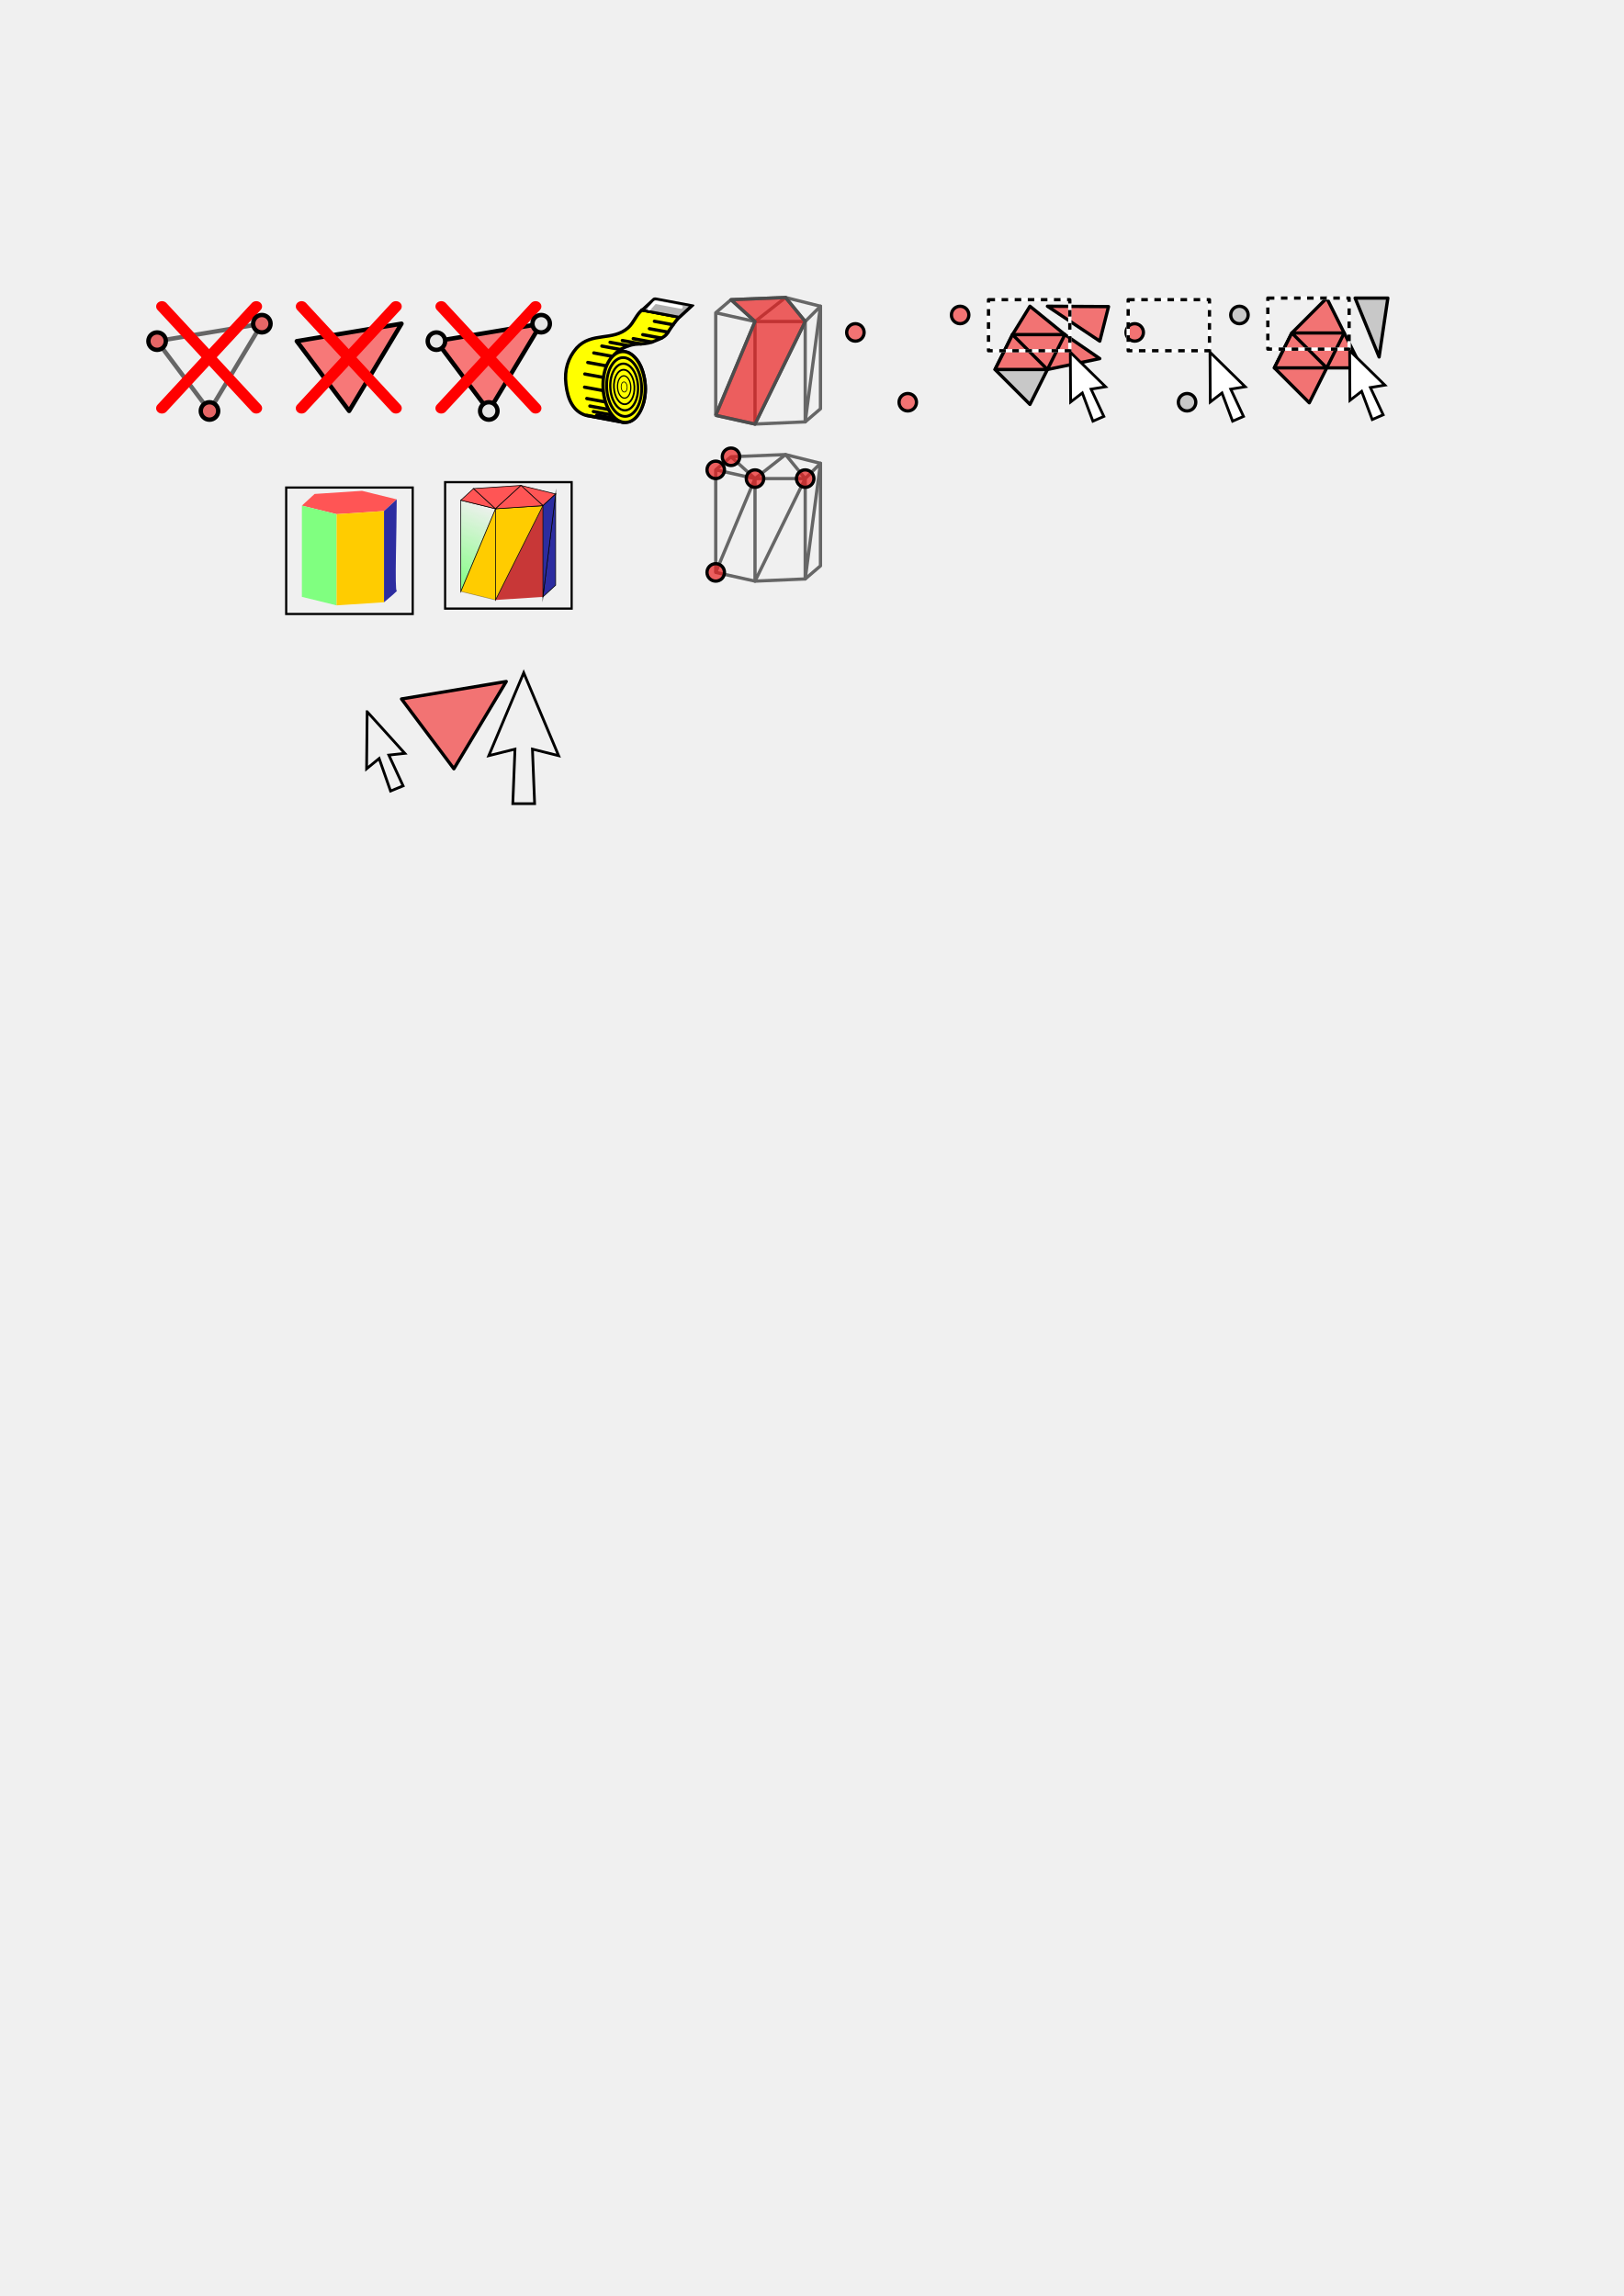
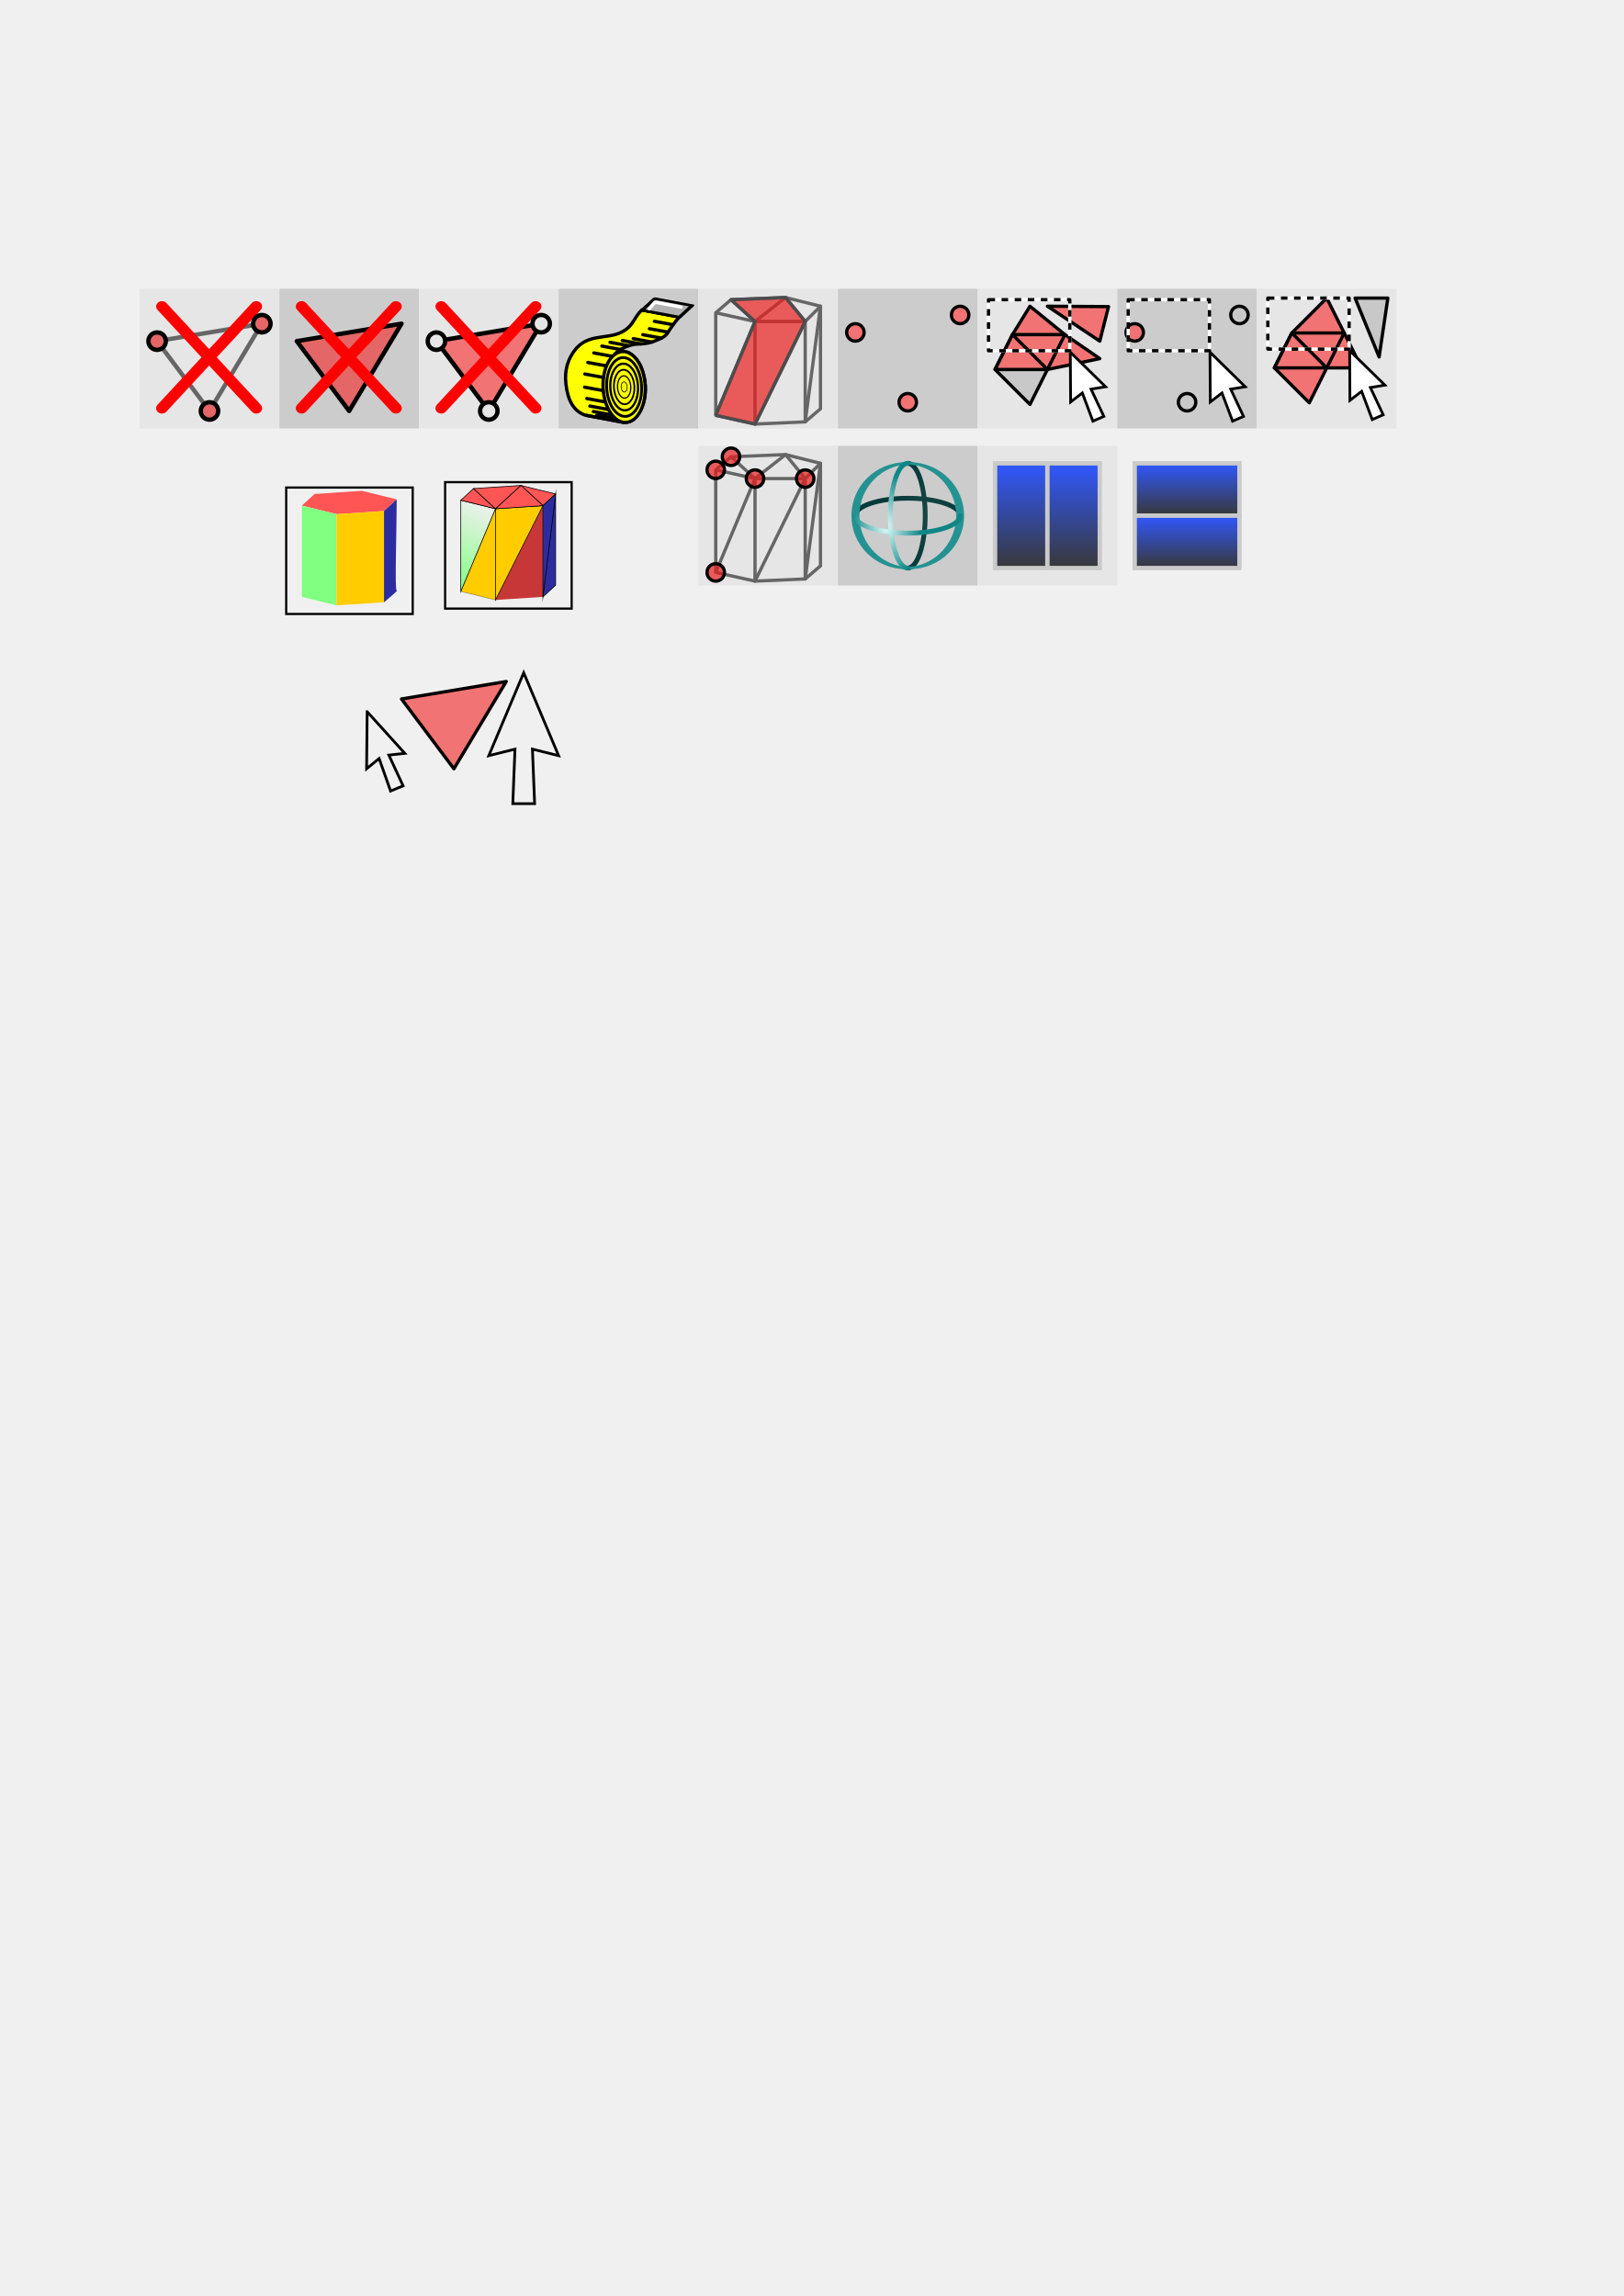
<svg xmlns="http://www.w3.org/2000/svg" xmlns:xlink="http://www.w3.org/1999/xlink" width="744.094" height="1052.362" id="svg3734" version="1.1">
  <defs id="defs3736">
+     <linearGradient id="linearGradient4154">
+       <stop id="stop4156" offset="0" style="stop-color:#383838;stop-opacity:1;" />
+       <stop id="stop4158" offset="1" style="stop-color:#3058ff;stop-opacity:1;" />
+     </linearGradient>
+     <linearGradient id="linearGradient4392">
+       <stop id="stop4394" offset="0" style="stop-color:#194545;stop-opacity:1;" />
+       <stop id="stop4396" offset="1" style="stop-color:#073a3a;stop-opacity:1;" />
+     </linearGradient>
+     <linearGradient id="linearGradient4372">
+       <stop id="stop4374" offset="0" style="stop-color:#d7fafa;stop-opacity:1;" />
+       <stop id="stop4376" offset="1" style="stop-color:#118686;stop-opacity:1;" />
+     </linearGradient>
+     <linearGradient id="linearGradient4340">
+       <stop style="stop-color:#defbfb;stop-opacity:1;" offset="0" id="stop4342" />
+       <stop style="stop-color:#118686;stop-opacity:1;" offset="1" id="stop4344" />
+     </linearGradient>
    <linearGradient id="linearGradient4282">
      <stop style="stop-color:#ff7f2a;stop-opacity:1" offset="0" id="stop4284" />
      <stop style="stop-color:#241c1c;stop-opacity:1" offset="1" id="stop4286" />
    </linearGradient>
    <radialGradient xlink:href="#linearGradient4282" id="radialGradient4288" cx="544.254" cy="482.473" fx="544.254" fy="482.473" r="6.489" gradientTransform="matrix(-8.1462049e-5,6.491708,-3.224299,-4.0460531e-5,1782.918,-3300.084)" gradientUnits="userSpaceOnUse" />
    <linearGradient id="linearGradient4248">
      <stop style="stop-color:#80ff80;stop-opacity:1;" offset="0" id="stop4250" />
      <stop style="stop-color:#80ff80;stop-opacity:0;" offset="1" id="stop4252" />
    </linearGradient>
    <linearGradient xlink:href="#linearGradient4248" id="linearGradient4254" x1="531.277" y1="502.681" x2="544.254" y2="471.86" gradientUnits="userSpaceOnUse" gradientTransform="matrix(1.25,0,0,1.25,-453.0792,-357.1071)" />
+     <radialGradient xlink:href="#linearGradient4340" id="radialGradient4358" cx="408" cy="262.544" fx="408" fy="262.544" r="24.4" gradientTransform="matrix(1,0,0,0.1803279,0,197.0182)" gradientUnits="userSpaceOnUse" />
+     <radialGradient xlink:href="#linearGradient4372" id="radialGradient4362" gradientUnits="userSpaceOnUse" gradientTransform="matrix(-1,0,0,-0.1803279,832,275.7062)" cx="408" cy="262.544" fx="408" fy="262.544" r="24.4" />
+     <radialGradient xlink:href="#linearGradient4340" id="radialGradient4366" gradientUnits="userSpaceOnUse" gradientTransform="matrix(0,1,-0.1803279,0,455.344,-179.6378)" cx="408" cy="262.544" fx="408" fy="262.544" r="24.4" />
+     <radialGradient xlink:href="#linearGradient4340" id="radialGradient4370" gradientUnits="userSpaceOnUse" gradientTransform="matrix(0,1,0.1803279,0,376.656,-179.6378)" cx="408" cy="262.544" fx="408" fy="262.544" r="24.4" />
+     <radialGradient xlink:href="#linearGradient4340" id="radialGradient4381" gradientUnits="userSpaceOnUse" gradientTransform="matrix(0,1,-0.1803279,0,415.344,-115.6378)" cx="408" cy="262.544" fx="408" fy="262.544" r="24.4" />
+     <radialGradient xlink:href="#linearGradient4340" id="radialGradient4383" gradientUnits="userSpaceOnUse" gradientTransform="matrix(1,0,0,0.1803279,-40,261.0182)" cx="408" cy="262.544" fx="408" fy="262.544" r="24.4" />
+     <radialGradient xlink:href="#linearGradient4392" id="radialGradient4386" gradientUnits="userSpaceOnUse" gradientTransform="matrix(1.6357426e-7,-1,0.6557375,1.0726175e-7,230.7491,652.3622)" cx="416" cy="294.708" fx="416" fy="294.708" r="24.4" />
+     <radialGradient xlink:href="#linearGradient4340" id="radialGradient4390" gradientUnits="userSpaceOnUse" gradientTransform="matrix(-1.6357426e-7,1,-0.6557375,-1.0726175e-7,601.2509,-179.6378)" cx="421" cy="297.758" fx="421" fy="297.758" r="24.4" />
+     <linearGradient xlink:href="#linearGradient4154" id="linearGradient4152" x1="464" y1="260.362" x2="464" y2="212.362" gradientUnits="userSpaceOnUse" />
+     <linearGradient xlink:href="#linearGradient4154" id="linearGradient4162" gradientUnits="userSpaceOnUse" x1="472" y1="260.362" x2="472" y2="212.362" gradientTransform="translate(24,0)" />
+     <linearGradient xlink:href="#linearGradient4154" id="linearGradient4168" gradientUnits="userSpaceOnUse" x1="456" y1="236.362" x2="480" y2="236.362" gradientTransform="translate(-692.3622,307.6378)" />
+     <linearGradient xlink:href="#linearGradient4154" id="linearGradient4170" gradientUnits="userSpaceOnUse" gradientTransform="translate(-716.3622,307.6378)" x1="456" y1="236.362" x2="480" y2="236.362" />
  </defs>
-   <g id="layer3" style="display:none">
+   <g id="layer3" style="display:inline">
    <rect style="fill:#cccccc;fill-opacity:1;stroke:none" id="rect3743" width="64" height="64" x="128" y="132.362" />
    <rect style="fill:#e6e6e6;fill-opacity:1;stroke:none" id="rect4630" width="64" height="64" x="192" y="132.362" />
    <rect style="fill:#cccccc;fill-opacity:1;stroke:none" id="rect4632" width="64" height="64" x="256" y="132.362" />
    <rect style="fill:#e6e6e6;fill-opacity:1;stroke:none" id="rect4634" width="64" height="64" x="320" y="132.362" />
    <rect style="fill:#cccccc;fill-opacity:1;stroke:none;display:inline" id="rect4636" width="64" height="64" x="384" y="132.362" />
    <rect style="fill:#e6e6e6;fill-opacity:1;stroke:none;display:inline" id="rect4638" width="64" height="64" x="448" y="132.362" />
    <rect style="fill:#cccccc;fill-opacity:1;stroke:none;display:inline" id="rect4640" width="64" height="64" x="512" y="132.362" />
    <rect style="fill:#e6e6e6;fill-opacity:1;stroke:none;display:inline" id="rect4642" width="64" height="64" x="576" y="132.362" />
    <rect y="204.362" x="320" height="64" width="64" id="rect3355" style="fill:#e6e6e6;fill-opacity:1;stroke:none" />
    <rect y="204.362" x="384" height="64" width="64" id="rect3357" style="fill:#cccccc;fill-opacity:1;stroke:none;display:inline" />
    <rect y="204.362" x="448" height="64" width="64" id="rect3359" style="fill:#e6e6e6;fill-opacity:1;stroke:none;display:inline" />
    <rect y="132.362" x="64" height="64" width="64" id="rect3723" style="fill:#e6e6e6;fill-opacity:1;stroke:none" />
  </g>
  <g id="layer1" style="display:inline">
    <path d="m 72,156.362 24,32 24,-40 -48,8 z" stroke-miterlimit="79.84" id="path3739" style="font-size:16px;fill:none;stroke:#666666;stroke-width:2;stroke-linejoin:round;stroke-miterlimit:79.84;stroke-opacity:1;stroke-dasharray:none;marker-start:none;marker-end:none;display:inline;font-family:Times New Roman" />
    <path d="m 464,153.362 16,16 -8,16 -16,-16 8,-16 24,0 -8,16" stroke-miterlimit="79.84" id="path5336" style="font-size:16px;fill:#c8c8c8;fill-opacity:1;stroke:#000000;stroke-width:1.5;stroke-linejoin:round;stroke-miterlimit:79.84;stroke-opacity:1;stroke-dasharray:none;marker-start:none;marker-end:none;display:inline;font-family:Times New Roman" />
    <path style="font-size:16px;fill:#f27373;fill-opacity:1;stroke:#000000;stroke-width:1.5;stroke-linejoin:round;stroke-miterlimit:79.84;stroke-opacity:1;stroke-dasharray:none;marker-start:none;marker-end:none;display:inline;font-family:Times New Roman" id="path5332" stroke-miterlimit="79.84" d="m 456,169.362 8,-16 8,-13 16,13 16,11 -24,5 -8,0 -16,0 z" />
    <path style="font-size:16px;fill:#ff0000;fill-opacity:0.498;stroke:#000000;stroke-width:2;stroke-linejoin:round;stroke-miterlimit:79.84;stroke-opacity:1;stroke-dasharray:none;marker-start:none;marker-end:none;display:inline;font-family:Times New Roman" id="path4764" stroke-miterlimit="79.84" d="m 136,156.362 24,32 24,-40 -48,8 z" />
    <g style="font-size:16px;fill:#ff0000;stroke:#ff0000;stroke-width:3.278;stroke-linecap:round;stroke-miterlimit:79.84;display:inline;font-family:Times New Roman" stroke-miterlimit="79.84" id="Group_58" transform="matrix(1.627429,0,0,-1.485469,-674.8153,417.8929)">
      <path style="fill:none" id="path1491" d="m 499.587,186.76 26.56,-31.402" />
      <path style="fill:none" id="path1493" d="m 526.138,186.76 -26.56,-31.402" />
    </g>
    <path style="font-size:16px;fill:#ff0000;fill-opacity:0.498;stroke:#000000;stroke-width:2;stroke-linejoin:round;stroke-miterlimit:79.84;stroke-opacity:1;stroke-dasharray:none;marker-start:none;marker-end:none;display:inline;font-family:Times New Roman" id="path4750" stroke-miterlimit="79.84" d="m 200,156.362 24,32 24,-40 -48,8 z" />
    <g style="font-size:16px;fill:#ff0000;stroke:#ff0000;stroke-width:3.278;stroke-linecap:round;stroke-miterlimit:79.84;display:inline;font-family:Times New Roman" stroke-miterlimit="79.84" id="g4752" transform="matrix(1.627429,0,0,-1.485469,-610.8153,417.8929)">
      <path style="fill:none" id="path4754" d="m 499.587,186.76 26.56,-31.402" />
      <path style="fill:none" id="path4756" d="m 526.138,186.76 -26.56,-31.402" />
    </g>
    <path style="fill:#e6e6e6;fill-opacity:1;stroke:#000000;stroke-width:2;stroke-linejoin:round;stroke-miterlimit:79.84;stroke-opacity:1;stroke-dasharray:none" id="path4758" d="m 184,112.362 a 4,4 0 1 1 -8,0 4,4 0 1 1 8,0 z" transform="translate(20,44)" />
    <path style="fill:#e6e6e6;fill-opacity:1;stroke:#000000;stroke-width:2;stroke-linejoin:round;stroke-miterlimit:79.84;stroke-opacity:1;stroke-dasharray:none;display:inline" id="path4760" d="m 184,112.362 a 4,4 0 1 1 -8,0 4,4 0 1 1 8,0 z" transform="translate(68,36)" />
    <path style="fill:#e6e6e6;fill-opacity:1;stroke:#000000;stroke-width:2;stroke-linejoin:round;stroke-miterlimit:79.84;stroke-opacity:1;stroke-dasharray:none;display:inline" id="path4762" d="m 184,112.362 a 4,4 0 1 1 -8,0 4,4 0 1 1 8,0 z" transform="translate(44,76)" />
    <g style="font-size:16px;fill:none;stroke:#000000;stroke-linecap:round;stroke-linejoin:round;font-family:Times New Roman" id="Group_24" transform="matrix(1.480692,0.277825,0.277825,-1.480692,-129.2138,477.1482)">
      <path style="fill:#ffff00;stroke:#000000;stroke-width:0.999;stroke-linecap:round;stroke-linejoin:round;stroke-miterlimit:79.84;marker-start:none;marker-end:none" id="path1038" stroke-miterlimit="79.84" d="m 235.235,270.421 11.57,0 c -1.07,-1.647 -1.878,-3.527 -2.653,-5.443 -0.516,-1.276 -1.77,-2.1 -2.988,-2.856 -1.196,-0.849 -2.629,-1.573 -5.002,-2.051 -2.83,-0.57 -5.602,-2.608 -6.744,-4.624 1.671,1.31 3.104,1.761 4.315,1.408 2.156,-0.793 4.072,-2.357 5.497,-5.5 1.438,-2.974 1.856,-5.767 1.679,-8.453 -0.692,-4.374 -2.302,-7.216 -5.685,-7.104 l -11.006,-0.014 c -3.681,0.483 -6.12,3.399 -7.581,8.228 -1.301,4.158 -0.838,7.938 1.17,11.388 3.616,5.787 10.454,3.931 14.293,8.969 1.443,1.894 1.654,4.361 3.135,6.052 z" />
      <path style="fill:none;stroke:#000000;stroke-width:0.999;stroke-linecap:round;stroke-linejoin:round;stroke-miterlimit:79.84" id="path1040" stroke-miterlimit="79.84" d="m 235.235,270.421 11.57,0" />
      <path style="fill:none;stroke:#000000;stroke-width:0.999;stroke-linecap:round;stroke-linejoin:round;stroke-miterlimit:79.84" id="path1042" stroke-miterlimit="79.84" d="m 224.639,235.802 11.498,-0.005" />
      <rect style="fill:#b2b2b2;stroke:#000000;stroke-width:0.999;stroke-linecap:round;stroke-linejoin:round;stroke-miterlimit:79.84" id="rect1044" stroke-miterlimit="79.84" transform="matrix(0.597256,0.802051,-1.246804,0,242.618,272.464)" height="9.264" width="5.199" y="-4.632" x="-2.599" />
      <path style="fill:none;stroke:#000000;stroke-width:0.999;stroke-linecap:round;stroke-linejoin:round;stroke-miterlimit:79.84" id="path1046" stroke-miterlimit="79.84" d="m 239.566,267.741 5.783,0.018" />
      <path style="fill:none;stroke:#000000;stroke-width:0.999;stroke-linecap:round;stroke-linejoin:round;stroke-miterlimit:79.84" id="path1048" stroke-miterlimit="79.84" d="m 238.485,265.246 5.784,0.019" />
      <path style="fill:none;stroke:#000000;stroke-width:0.999;stroke-linecap:round;stroke-linejoin:round;stroke-miterlimit:79.84" id="path1050" stroke-miterlimit="79.84" d="m 236.845,263.091 5.782,0.017" />
      <path style="fill:none;stroke:#000000;stroke-width:0.999;stroke-linecap:round;stroke-linejoin:round;stroke-miterlimit:79.84" id="path1052" stroke-miterlimit="79.84" d="m 234.211,261.372 5.783,0.018" />
      <path style="fill:none;stroke:#000000;stroke-width:0.999;stroke-linecap:round;stroke-linejoin:round;stroke-miterlimit:79.84" id="path1054" stroke-miterlimit="79.84" d="m 231.051,260.201 5.783,0.018" />
      <path style="fill:none;stroke:#000000;stroke-width:0.999;stroke-linecap:round;stroke-linejoin:round;stroke-miterlimit:79.84" id="path1056" stroke-miterlimit="79.84" d="m 227.484,258.972 5.784,0.019" />
      <path style="fill:none;stroke:#000000;stroke-width:0.999;stroke-linecap:round;stroke-linejoin:round;stroke-miterlimit:79.84" id="path1058" stroke-miterlimit="79.84" d="m 225.249,257.386 5.784,0.017" />
      <path style="fill:none;stroke:#000000;stroke-width:0.999;stroke-linecap:round;stroke-linejoin:round;stroke-miterlimit:79.84" id="path1060" stroke-miterlimit="79.84" d="m 223.221,254.882 5.784,0.018" />
      <path style="fill:none;stroke:#000000;stroke-width:0.999;stroke-linecap:round;stroke-linejoin:round;stroke-miterlimit:79.84" id="path1062" stroke-miterlimit="79.84" d="m 221.963,251.696 5.784,0.017" />
      <path style="fill:none;stroke:#000000;stroke-width:0.999;stroke-linecap:round;stroke-linejoin:round;stroke-miterlimit:79.84" id="path1064" stroke-miterlimit="79.84" d="m 221.718,248.075 5.784,0.018" />
      <path style="fill:none;stroke:#000000;stroke-width:0.999;stroke-linecap:round;stroke-linejoin:round;stroke-miterlimit:79.84" id="path1066" stroke-miterlimit="79.84" d="m 222.384,244.125 5.785,0.018" />
      <path style="fill:none;stroke:#000000;stroke-width:0.999;stroke-linecap:round;stroke-linejoin:round;stroke-miterlimit:79.84" id="path1068" stroke-miterlimit="79.84" d="m 223.689,240.856 5.783,0.017" />
      <path style="fill:none;stroke:#000000;stroke-width:0.999;stroke-linecap:round;stroke-linejoin:round;stroke-miterlimit:79.84" id="path1070" stroke-miterlimit="79.84" d="m 225.026,238.779 5.783,0.017" />
      <path style="fill:none;stroke:#000000;stroke-width:0.999;stroke-linecap:round;stroke-linejoin:round;stroke-miterlimit:79.84" id="path1072" stroke-miterlimit="79.84" d="m 226.382,237.34 5.783,0.018" />
      <path style="fill:none;stroke:#000000;stroke-width:0.999;stroke-linecap:round;stroke-linejoin:round;stroke-miterlimit:79.84" id="path1074" stroke-miterlimit="79.84" d="m 227.602,236.468 5.784,0.017" />
      <path style="fill:none;stroke:#ffffff;stroke-width:1;stroke-linecap:round;stroke-linejoin:round;stroke-miterlimit:79.84" id="path1076" stroke-miterlimit="79.84" d="m 237.303,271.192 1.37,2.283 8.067,0" />
      <g style="fill:#ffff00;stroke:#000000;stroke-linecap:round;stroke-linejoin:round" id="Group_25">
        <path style="stroke-width:0.999;stroke-linecap:round;stroke-linejoin:round;stroke-miterlimit:79.84;marker-start:none;marker-end:none" id="path1079" stroke-miterlimit="79.84" d="m 231.687,256.903 c 3.443,0.827 7.368,-3.209 8.761,-9.008 1.392,-5.799 -0.273,-11.176 -3.716,-12.003 -3.443,-0.827 -7.368,3.209 -8.761,9.008 -1.392,5.799 0.273,11.176 3.716,12.003 z" />
        <path style="stroke-width:0.843;stroke-linecap:round;stroke-linejoin:round;stroke-miterlimit:79.84;marker-start:none;marker-end:none" id="path1081" stroke-miterlimit="79.84" d="m 236.299,237.691 c 2.854,0.685 4.234,5.141 3.08,9.947 -1.154,4.806 -4.407,8.15 -7.26,7.465 -2.854,-0.685 -4.234,-5.141 -3.08,-9.947 1.154,-4.806 4.407,-8.15 7.26,-7.465 z" />
        <path style="stroke-width:0.687;stroke-linecap:round;stroke-linejoin:round;stroke-miterlimit:79.84;marker-start:none;marker-end:none" id="path1083" stroke-miterlimit="79.84" d="m 235.867,239.491 c 2.264,0.543 3.359,4.078 2.443,7.89 -0.915,3.813 -3.496,6.466 -5.759,5.922 -2.264,-0.543 -3.359,-4.078 -2.443,-7.89 0.915,-3.813 3.496,-6.466 5.759,-5.922 z" />
        <path style="stroke-width:0.53;stroke-linecap:round;stroke-linejoin:round;stroke-miterlimit:79.84;marker-start:none;marker-end:none" id="path1085" stroke-miterlimit="79.84" d="m 235.435,241.29 c 1.674,0.402 2.484,3.016 1.807,5.835 -0.677,2.819 -2.585,4.781 -4.259,4.379 -1.674,-0.402 -2.484,-3.016 -1.807,-5.835 0.677,-2.819 2.585,-4.781 4.259,-4.379 z" />
        <path style="stroke-width:0.374;stroke-linecap:round;stroke-linejoin:round;stroke-miterlimit:79.84;marker-start:none;marker-end:none" id="path1087" stroke-miterlimit="79.84" d="m 235.003,243.09 c 1.084,0.26 1.609,1.953 1.17,3.778 -0.438,1.826 -1.674,3.097 -2.758,2.836 -1.084,-0.26 -1.609,-1.953 -1.17,-3.778 0.438,-1.826 1.674,-3.097 2.758,-2.836 z" />
        <path style="stroke-width:0.217;stroke-linecap:round;stroke-linejoin:round;stroke-miterlimit:79.84;marker-start:none;marker-end:none" id="path1089" stroke-miterlimit="79.84" d="m 233.848,247.905 c 0.494,0.119 1.057,-0.46 1.257,-1.293 0.2,-0.832 -0.039,-1.604 -0.534,-1.722 -0.494,-0.119 -1.057,0.46 -1.257,1.293 -0.2,0.832 0.039,1.604 0.534,1.722 z" />
      </g>
    </g>
    <path style="font-size:16px;fill:#ff5555;stroke:none;stroke-width:0.25;marker-start:none;marker-end:none;font-family:Times New Roman" id="path3298" stroke-miterlimit="79.84" d="m 144.166,226.404 -5.824,5.344 15.909,3.911 21.734,-1.431 5.824,-5.344 -15.909,-3.911 -21.734,1.431 z" />
    <path style="font-size:16px;fill:none;stroke:none;font-family:Times New Roman" id="path3300" stroke-miterlimit="79.84" d="m 181.807,270.694 -5.824,5.344 -21.734,1.431 -15.909,-3.911" />
    <path style="font-size:16px;fill:none;stroke:none;font-family:Times New Roman" id="path3302" stroke-miterlimit="79.84" d="m 138.341,231.748 0,41.81 15.909,-37.898 0,41.809 21.734,-43.241 0,41.81 5.824,-47.153 0,41.809" />
    <path style="font-size:16px;fill:#80ff80;stroke:none;stroke-width:0.25;marker-start:none;marker-end:none;font-family:Times New Roman" id="path3304" stroke-miterlimit="79.84" d="m 138.341,231.748 15.909,3.913 0,41.809 -15.909,-3.911 0,-41.81 z" />
    <path style="font-size:16px;fill:#ffcc00;stroke:none;stroke-width:0.25;marker-start:none;marker-end:none;font-family:Times New Roman" id="path3306" stroke-miterlimit="79.84" d="m 175.983,234.228 0,41.81 -21.734,1.431 0,-41.809 21.734,-1.433 z" />
    <path style="font-size:16px;fill:#2c2ca0;stroke:none;stroke-width:0.25;marker-start:none;marker-end:none;font-family:Times New Roman" id="path3308" stroke-miterlimit="79.84" d="m 181.807,228.885 c 0,13.936 -1,42.146 0,41.809 1.001,-0.338 -3.549,3.45 -5.824,5.344 l 0,-41.81 5.824,-5.343 z" />
    <rect y="223.473" x="131.152" height="57.945" width="57.985" id="rect3310" style="fill:none;stroke:#000000;stroke-width:1;stroke-linecap:round;stroke-miterlimit:4;stroke-opacity:1;stroke-dasharray:none" />
    <path style="font-size:16px;fill:#ff5555;stroke:#000000;stroke-width:0.312;stroke-linejoin:miter;stroke-miterlimit:79.84;stroke-opacity:1;marker-start:none;marker-end:none;font-family:Times New Roman" id="path3362" stroke-miterlimit="79.84" d="m 248.817,231.757 5.824,-5.344 -15.909,-3.911 10.085,9.255 z" />
    <path style="font-size:16px;fill:none;stroke:none;font-family:Times New Roman" id="path3364" stroke-miterlimit="79.84" d="m 254.639,268.224 -5.824,5.344 -21.734,1.431 -15.909,-3.911" />
    <path style="font-size:16px;fill:none;stroke:none;font-family:Times New Roman" id="path3366" stroke-miterlimit="79.84" d="m 211.173,229.277 0,41.81 15.909,-37.898 0,41.809 21.734,-43.241 0,41.81 5.824,-47.153 0,41.809" />
    <path style="font-size:16px;fill:#ffcc00;fill-opacity:1;stroke:url(#radialGradient4288);stroke-width:0.312;stroke-miterlimit:79.84;stroke-opacity:0.408;marker-start:none;marker-end:none;font-family:Times New Roman" id="path3368" stroke-miterlimit="79.84" d="m 227.082,233.19 0,41.809 -15.909,-3.911 15.909,-37.898 z" />
    <path style="font-size:16px;fill:#c83737;stroke:none;stroke-width:0.25;marker-start:none;marker-end:none;font-family:Times New Roman" id="path3370" stroke-miterlimit="79.84" d="m 248.816,231.757 0,41.81 -21.734,1.431 21.734,-43.241 z" />
    <path style="font-size:16px;fill:#2c2ca0;stroke:#000000;stroke-width:0.312;stroke-miterlimit:79.84;stroke-opacity:1;marker-start:none;marker-end:none;font-family:Times New Roman" id="path3372" stroke-miterlimit="79.84" d="m 254.639,226.415 0,41.809 -5.824,5.344 5.824,-47.153 z" />
    <rect y="221.002" x="203.985" height="57.945" width="57.985" id="rect3374" style="fill:none;stroke:#000000;stroke-width:1;stroke-linecap:round;stroke-miterlimit:4;stroke-opacity:1;stroke-dasharray:none" />
    <path d="m 248.816,231.757 -21.734,43.241 0,-41.809 21.734,-1.433 z" stroke-miterlimit="79.84" id="path3376" style="font-size:16px;fill:#ffcc00;stroke:#000000;stroke-width:0.312;stroke-miterlimit:79.84;stroke-opacity:1;marker-start:none;marker-end:none;font-family:Times New Roman" />
    <path d="m 211.173,229.277 15.909,3.913 -15.909,37.898 0,-41.81 z" stroke-miterlimit="79.84" id="path4238" style="font-size:16px;fill:url(#linearGradient4254);fill-opacity:1;stroke:#000000;stroke-width:0.312;stroke-miterlimit:79.84;stroke-opacity:1;marker-start:none;marker-end:none;font-family:Times New Roman" />
    <path d="m 254.639,226.415 -5.824,47.153 0,-41.81 5.824,-5.343 z" stroke-miterlimit="79.84" id="path4240" style="font-size:16px;fill:#2c2ca0;stroke:#000000;stroke-width:0.312;stroke-miterlimit:79.84;stroke-opacity:1;marker-start:none;marker-end:none;font-family:Times New Roman" />
    <path d="m 216.998,223.934 -5.824,5.344 15.909,3.911 -10.085,-9.255 z" stroke-miterlimit="79.84" id="path4242" style="font-size:16px;fill:#ff5555;stroke:#000000;stroke-width:0.312;stroke-linejoin:miter;stroke-miterlimit:79.84;stroke-opacity:1;marker-start:none;marker-end:none;font-family:Times New Roman" />
    <path d="m 216.998,223.934 10.085,9.255 11.649,-10.686 -21.734,1.431 z" stroke-miterlimit="79.84" id="path4244" style="font-size:16px;fill:#ff5555;stroke:#000000;stroke-width:0.312;stroke-linejoin:miter;stroke-miterlimit:79.84;stroke-opacity:1;marker-start:none;marker-end:none;font-family:Times New Roman" />
    <path d="m 227.083,233.189 21.734,-1.431 -10.085,-9.255 -11.649,10.686 z" stroke-miterlimit="79.84" id="path4246" style="font-size:16px;fill:#ff5555;stroke:#000000;stroke-width:0.312;stroke-linejoin:miter;stroke-miterlimit:79.84;stroke-opacity:1;marker-start:none;marker-end:none;font-family:Times New Roman" />
    <use height="612" width="792" y="0" x="0" style="font-size:16px;fill:none;stroke:none;font-family:Times New Roman" id="use1482" stroke-miterlimit="79.84" xlink:href="#Bitmap_38" transform="matrix(30937.5,0,0,49687.5,900.608,-238.2153)" />
    <use height="612" width="792" y="0" x="0" style="font-size:16px;fill:none;stroke:none;font-family:Times New Roman" id="use4539" stroke-miterlimit="79.84" xlink:href="#Bitmap_38" transform="matrix(30937.5,0,0,49687.5,861.3743,-262.5402)" />
    <use height="612" width="792" y="0" x="0" style="font-size:16px;fill:none;stroke:none;font-family:Times New Roman" id="use4541" stroke-miterlimit="79.84" xlink:href="#Bitmap_38" transform="matrix(30937.5,0,0,49687.5,922.9712,-234.2919)" />
    <use height="612" width="792" y="0" x="0" style="font-size:16px;fill:none;stroke:none;font-family:Times New Roman" id="use4543" stroke-miterlimit="79.84" xlink:href="#Bitmap_38" transform="matrix(30937.5,0,0,49687.5,880.0852,-112.9721)" />
    <path style="fill:none;stroke:#000000;stroke-width:1.25px;stroke-linecap:butt;stroke-linejoin:miter;stroke-opacity:1" d="m 168.261,326.217 17.256,19.086 -7.321,0.784 6.536,14.119 -5.752,2.353 -5.229,-14.903 -5.752,4.706 0.261,-26.145 z" id="path4545" />
    <path style="fill:none;stroke:#000000;stroke-width:1.25px;stroke-linecap:butt;stroke-linejoin:miter;stroke-opacity:1;display:inline" d="m 240,308.362 16,38 -12,-3 1,25 -10,0 1,-25 -12,3 16,-38 z" id="path4548" />
    <path style="font-size:16px;fill:#f27373;fill-opacity:1;stroke:#000000;stroke-width:1.5;stroke-linejoin:round;stroke-miterlimit:79.84;stroke-opacity:1;stroke-dasharray:none;marker-start:none;marker-end:none;display:inline;font-family:Times New Roman" id="path4550" stroke-miterlimit="79.84" d="m 184,320.362 24,32 24,-40 -48,8 z" />
    <path style="fill:#f27373;fill-opacity:1;stroke:#000000;stroke-width:1.5;stroke-linejoin:round;stroke-miterlimit:79.84;stroke-opacity:1;stroke-dasharray:none;display:inline" id="path4552" d="m 184,112.362 a 4,4 0 1 1 -8,0 4,4 0 1 1 8,0 z" transform="translate(212,40)" />
    <path style="fill:#f27373;fill-opacity:1;stroke:#000000;stroke-width:1.5;stroke-linejoin:round;stroke-miterlimit:79.84;stroke-opacity:1;stroke-dasharray:none;display:inline" id="path4554" d="m 184,112.362 a 4,4 0 1 1 -8,0 4,4 0 1 1 8,0 z" transform="translate(260,32)" />
    <path style="fill:#f27373;fill-opacity:1;stroke:#000000;stroke-width:1.5;stroke-linejoin:round;stroke-miterlimit:79.84;stroke-opacity:1;stroke-dasharray:none;display:inline" id="path4556" d="m 184,112.362 a 4,4 0 1 1 -8,0 4,4 0 1 1 8,0 z" transform="translate(236,72)" />
    <path style="font-size:16px;fill:#f27373;fill-opacity:1;stroke:#000000;stroke-width:1.5;stroke-linejoin:round;stroke-miterlimit:79.84;stroke-opacity:1;stroke-dasharray:none;marker-start:none;marker-end:none;display:inline;font-family:Times New Roman" id="path5334" stroke-miterlimit="79.84" d="m 480,140.362 28,0.167 -4,15.833 -24,-16 z" />
    <path style="fill:#f27373;fill-opacity:1;stroke:#000000;stroke-width:1.5;stroke-linejoin:round;stroke-miterlimit:79.84;stroke-opacity:1;stroke-dasharray:none;display:inline" id="path5344" d="m 184,112.362 a 4,4 0 1 1 -8,0 4,4 0 1 1 8,0 z" transform="translate(340,40)" />
    <path style="fill:#c8c8c8;fill-opacity:1;stroke:#000000;stroke-width:1.5;stroke-linejoin:round;stroke-miterlimit:79.84;stroke-opacity:1;stroke-dasharray:none;display:inline" id="path5346" d="m 184,112.362 a 4,4 0 1 1 -8,0 4,4 0 1 1 8,0 z" transform="translate(388,32)" />
    <path style="fill:#c8c8c8;fill-opacity:1;stroke:#000000;stroke-width:1.5;stroke-linejoin:round;stroke-miterlimit:79.84;stroke-opacity:1;stroke-dasharray:none;display:inline" id="path5348" d="m 184,112.362 a 4,4 0 1 1 -8,0 4,4 0 1 1 8,0 z" transform="translate(364,72)" />
    <g id="g5354" transform="translate(64.00554,0)">
      <rect y="137.362" x="453" height="23.4" width="37.262" id="rect5356" style="fill:none;stroke:#ffffff;stroke-width:1.5;stroke-linecap:butt;stroke-linejoin:round;stroke-miterlimit:4;stroke-opacity:1;stroke-dasharray:none;stroke-dashoffset:0" />
      <rect style="fill:none;stroke:#000000;stroke-width:1.5;stroke-linecap:butt;stroke-linejoin:round;stroke-miterlimit:4;stroke-opacity:1;stroke-dasharray:3, 3;stroke-dashoffset:0" id="rect5358" width="37.262" height="23.4" x="453" y="137.362" />
    </g>
    <path style="fill:#ffffff;fill-rule:evenodd;stroke:#000000;stroke-width:1.25px;stroke-linecap:butt;stroke-linejoin:miter;stroke-opacity:1;display:inline" d="m 554.501,161.424 16.156,15.85 -6.651,1.087 5.859,12.503 -5.007,2.178 L 560,180.105 l -5.365,4.14 -0.134,-22.821 z" id="path5360" />
    <path d="m 621.006,136.62 15,0 -4,27 -11,-27 z" stroke-miterlimit="79.84" id="path5362" style="font-size:16px;fill:#c8c8c8;fill-opacity:1;stroke:#000000;stroke-width:1.5;stroke-linejoin:round;stroke-miterlimit:79.84;stroke-opacity:1;stroke-dasharray:none;marker-start:none;marker-end:none;display:inline;font-family:Times New Roman" />
    <g transform="matrix(1,0,0,-1,131.0055,328.9817)" id="g5364">
      <path style="font-size:16px;fill:#f27373;fill-opacity:1;stroke:#000000;stroke-width:1.5;stroke-linejoin:round;stroke-miterlimit:79.84;stroke-opacity:1;stroke-dasharray:none;marker-start:none;marker-end:none;display:inline;font-family:Times New Roman" id="path5366" stroke-miterlimit="79.84" d="m 453,160.362 8,16 16,16 8,-16 8,-16 -16,0 -8,-16 -16,16 z" />
      <path d="m 461,176.362 16,-16 -24,0 8,16 24,0 -8,-16" stroke-miterlimit="79.84" id="path5368" style="font-size:16px;fill:#f27373;fill-opacity:1;stroke:#000000;stroke-width:1.5;stroke-linejoin:round;stroke-miterlimit:79.84;stroke-opacity:1;stroke-dasharray:none;marker-start:none;marker-end:none;display:inline;font-family:Times New Roman" />
    </g>
    <g id="g5370" transform="translate(128.0055,-0.7426322)">
      <rect y="137.362" x="453" height="23.4" width="37.262" id="rect5372" style="fill:none;stroke:#ffffff;stroke-width:1.5;stroke-linecap:butt;stroke-linejoin:round;stroke-miterlimit:4;stroke-opacity:1;stroke-dasharray:none;stroke-dashoffset:0" />
      <rect style="fill:none;stroke:#000000;stroke-width:1.5;stroke-linecap:butt;stroke-linejoin:round;stroke-miterlimit:4;stroke-opacity:1;stroke-dasharray:3, 3;stroke-dashoffset:0" id="rect5374" width="37.262" height="23.4" x="453" y="137.362" />
    </g>
    <path style="fill:#ffffff;fill-rule:evenodd;stroke:#000000;stroke-width:1.25px;stroke-linecap:butt;stroke-linejoin:miter;stroke-opacity:1;display:inline" d="m 618.501,160.682 16.156,15.85 -6.651,1.087 5.859,12.503 -5.007,2.178 L 624,179.362 l -5.365,4.14 -0.134,-22.821 z" id="path5376" />
    <path style="font-size:16px;fill:#f27373;fill-opacity:1;stroke:#000000;stroke-width:1.5;stroke-linejoin:round;stroke-miterlimit:79.84;stroke-opacity:1;stroke-dasharray:none;marker-start:none;marker-end:none;display:inline;font-family:Times New Roman" id="path2505" stroke-miterlimit="79.84" d="m 464,153.362 24,0 -8,16 -16,-16 z" />
    <g id="g5350">
      <rect style="fill:none;stroke:#ffffff;stroke-width:1.5;stroke-linecap:butt;stroke-linejoin:round;stroke-miterlimit:4;stroke-opacity:1;stroke-dasharray:none;stroke-dashoffset:0" id="rect5342" width="37.262" height="23.4" x="453" y="137.362" />
      <rect y="137.362" x="453" height="23.4" width="37.262" id="rect4558" style="fill:none;stroke:#000000;stroke-width:1.5;stroke-linecap:butt;stroke-linejoin:round;stroke-miterlimit:4;stroke-opacity:1;stroke-dasharray:3, 3;stroke-dashoffset:0" />
    </g>
    <path id="path5330" d="m 490.495,161.424 16.156,15.85 -6.651,1.087 5.859,12.503 -5.007,2.178 -4.858,-12.939 -5.365,4.14 -0.134,-22.821 z" style="fill:#ffffff;fill-rule:evenodd;stroke:#000000;stroke-width:1.25px;stroke-linecap:butt;stroke-linejoin:miter;stroke-opacity:1;display:inline" />
    <path style="fill:none;stroke:#666666;stroke-width:1.5;stroke-linecap:butt;stroke-linejoin:round;stroke-miterlimit:20.853;stroke-opacity:1;stroke-dasharray:none" d="m 328,143.362 0,47 18,4 23,-1 7,-6 0,-47 -16,-4 -25,1 -7,6 z" id="path2577" />
    <path style="fill:none;stroke:#666666;stroke-width:1.5;stroke-linecap:butt;stroke-linejoin:round;stroke-miterlimit:20.853;stroke-opacity:1;stroke-dasharray:none" d="m 328,143.362 18,4 23,0 7,-7 -7,53 0,-46 -23,47 0,-47 -18,43 0,0 0,0" id="path2579" />
    <path style="fill:none;stroke:#666666;stroke-width:1.5;stroke-linecap:butt;stroke-linejoin:round;stroke-miterlimit:20.853;stroke-opacity:1;stroke-dasharray:none" d="m 335,137.362 11,10 14,-11 9,11 0,0" id="path2581" />
    <path id="path3381" d="m 328,215.356 0,47 18,4 23,-1 7,-6 0,-47 -16,-4 -25,1 -7,6 z" style="fill:none;stroke:#666666;stroke-width:1.5;stroke-linecap:butt;stroke-linejoin:round;stroke-miterlimit:20.853;stroke-opacity:1;stroke-dasharray:none" />
    <path id="path3383" d="m 328,215.356 18,4 23,0 7,-7 -7,53 0,-46 -23,47 0,-47 -18,43 0,0 0,0" style="fill:none;stroke:#666666;stroke-width:1.5;stroke-linecap:butt;stroke-linejoin:round;stroke-miterlimit:20.853;stroke-opacity:1;stroke-dasharray:none" />
    <path id="path3385" d="m 335,209.356 11,10 14,-11 9,11 0,0" style="fill:none;stroke:#666666;stroke-width:1.5;stroke-linecap:butt;stroke-linejoin:round;stroke-miterlimit:20.853;stroke-opacity:1;stroke-dasharray:none" />
    <path style="fill:#ea1c1c;fill-opacity:0.686;stroke:#000000;stroke-width:1.5;stroke-linejoin:round;stroke-miterlimit:20.853;stroke-opacity:1;stroke-dasharray:none;display:inline" id="path3387" d="m 184,112.362 a 4,4 0 1 1 -8,0 4,4 0 1 1 8,0 z" transform="translate(166,107)" />
    <path style="fill:#ea1c1c;fill-opacity:0.685;stroke:#000000;stroke-width:1.5;stroke-linejoin:round;stroke-miterlimit:20.853;stroke-opacity:1;stroke-dasharray:none;display:inline" id="path3389" d="m 184,112.362 a 4,4 0 1 1 -8,0 4,4 0 1 1 8,0 z" transform="translate(189,107)" />
    <path style="fill:#ea1c1c;fill-opacity:0.686;stroke:#000000;stroke-width:1.5;stroke-linejoin:round;stroke-miterlimit:20.853;stroke-opacity:1;stroke-dasharray:none;display:inline" id="path3393" d="m 184,112.362 a 4,4 0 1 1 -8,0 4,4 0 1 1 8,0 z" transform="translate(155,97)" />
    <path transform="translate(148,103)" d="m 184,112.362 a 4,4 0 1 1 -8,0 4,4 0 1 1 8,0 z" id="path3397" style="fill:#ea1c1c;fill-opacity:0.686;stroke:#000000;stroke-width:1.5;stroke-linejoin:round;stroke-miterlimit:20.853;stroke-opacity:1;stroke-dasharray:none;display:inline" />
    <path style="fill:#ea1c1c;fill-opacity:0.686;stroke:#000000;stroke-width:1.5;stroke-linejoin:round;stroke-miterlimit:20.853;stroke-opacity:1;stroke-dasharray:none;display:inline" id="path3399" d="m 184,112.362 a 4,4 0 1 1 -8,0 4,4 0 1 1 8,0 z" transform="translate(148,150)" />
    <path style="fill:#eb1c1c;fill-opacity:0.686;fill-rule:evenodd;stroke:#4d4d4d;stroke-width:1.5;stroke-linecap:butt;stroke-linejoin:round;stroke-miterlimit:20.853;stroke-opacity:1;stroke-dasharray:none" d="m 328,190.362 18,4 23,-47 -9,-11 -25,1 11,10 -18,43" id="path2583" />
    <g transform="matrix(1.627429,0,0,-1.485469,-738.8153,417.8929)" id="g3727" stroke-miterlimit="79.84" style="font-size:16px;fill:#ff0000;stroke:#ff0000;stroke-width:3.278;stroke-linecap:round;stroke-miterlimit:79.84;display:inline;font-family:Times New Roman">
      <path d="m 499.587,186.76 26.56,-31.402" id="path3729" style="fill:none" />
      <path d="m 526.138,186.76 -26.56,-31.402" id="path3731" style="fill:none" />
    </g>
    <path transform="translate(-108,44)" d="m 184,112.362 a 4,4 0 1 1 -8,0 4,4 0 1 1 8,0 z" id="path3733" style="fill:#e56666;fill-opacity:1;stroke:#000000;stroke-width:2;stroke-linejoin:round;stroke-miterlimit:79.84;stroke-opacity:1;stroke-dasharray:none" />
    <path transform="translate(-60,36)" d="m 184,112.362 a 4,4 0 1 1 -8,0 4,4 0 1 1 8,0 z" id="path3735" style="fill:#e56666;fill-opacity:1;stroke:#000000;stroke-width:2;stroke-linejoin:round;stroke-miterlimit:79.84;stroke-opacity:1;stroke-dasharray:none;display:inline" />
    <path transform="translate(-84,76)" d="m 184,112.362 a 4,4 0 1 1 -8,0 4,4 0 1 1 8,0 z" id="path3737" style="fill:#e56666;fill-opacity:1;stroke:#000000;stroke-width:2;stroke-linejoin:round;stroke-miterlimit:79.84;stroke-opacity:1;stroke-dasharray:none;display:inline" />
+     <rect style="fill:url(#linearGradient4152);fill-opacity:1;stroke:#cacaca;stroke-opacity:1;stroke-width:2;stroke-miterlimit:4;stroke-dasharray:none" id="rect3372" width="24" height="48" x="456" y="212.362" />
+     <rect y="212.362" x="480" height="48" width="24" id="rect4160" style="fill:url(#linearGradient4162);fill-opacity:1;stroke:#cacaca;stroke-width:2;stroke-miterlimit:4;stroke-opacity:1;stroke-dasharray:none" />
+     <rect y="520" x="-236.362" height="48" width="24" id="rect4164" style="fill:url(#linearGradient4168);fill-opacity:1;stroke:#cacaca;stroke-width:2;stroke-miterlimit:4;stroke-opacity:1;stroke-dasharray:none" transform="matrix(0,-1,1,0,0,0)" />
+     <rect style="fill:url(#linearGradient4170);fill-opacity:1;stroke:#cacaca;stroke-width:2;stroke-miterlimit:4;stroke-opacity:1;stroke-dasharray:none" id="rect4166" width="24" height="48" x="-260.362" y="520" transform="matrix(0,-1,1,0,0,0)" />
  </g>
  <g id="layer4" style="display:inline">
    <rect style="fill:none;stroke:none;display:inline" id="rect4767" width="64" height="64" x="128" y="132.362" />
    <rect style="fill:none;stroke:none;display:inline" id="rect4769" width="64" height="64" x="192" y="132.362" />
    <rect style="fill:none;stroke:none;display:inline" id="rect4829" width="64" height="64" x="256" y="132.362" />
    <rect y="132.362" x="320" height="64" width="64" id="rect3361" style="fill:none;stroke:none;display:inline" />
    <rect y="132.362" x="384" height="64" width="64" id="rect3363" style="fill:none;stroke:none;display:inline" />
    <rect y="132.362" x="448" height="64" width="64" id="rect3365" style="fill:none;stroke:none;display:inline" />
    <rect style="fill:none;stroke:none;display:inline" id="rect3367" width="64" height="64" x="512" y="132.362" />
    <rect style="fill:none;stroke:none;display:inline" id="rect3369" width="64" height="64" x="576" y="132.362" />
    <rect style="fill:none;stroke:none;display:inline" id="rect3371" width="64" height="64" x="640" y="132.362" />
    <rect y="204.362" x="256" height="64" width="64" id="rect3373" style="fill:none;stroke:none;display:inline" />
    <rect y="204.362" x="320" height="64" width="64" id="rect3375" style="fill:none;stroke:none;display:inline" />
    <rect y="204.362" x="384" height="64" width="64" id="rect3377" style="fill:none;stroke:none;display:inline" />
    <rect y="132.362" x="64" height="64" width="64" id="rect3741" style="fill:none;stroke:none;display:inline" />
+     <path id="path4364" style="fill:none;stroke:url(#radialGradient4386);stroke-width:2.2;stroke-linecap:round;stroke-linejoin:round;stroke-miterlimit:4;stroke-opacity:1;stroke-dasharray:none;stroke-dashoffset:0" d="m 416,212.362 c 4.418,0 8,10.745 8,24 0,13.255 -3.582,24 -8,24 m -24,-24 c 0,-4.418 10.745,-8 24,-8 13.255,0 24,3.582 24,8" />
+     <path style="fill:none;stroke:#259292;stroke-width:1.212;stroke-linecap:round;stroke-linejoin:round;stroke-miterlimit:4;stroke-opacity:1;stroke-dasharray:none;stroke-dashoffset:0" id="path2964" d="m 440,244.362 a 24,8 0 1 1 -48,0 24,8 0 1 1 48,0 z" transform="matrix(0,1,-3,3.2714842e-7,1149.086,-179.6379)" />
+     <path d="m 416,260.362 c -4.418,0 -8,-10.745 -8,-24 0,-13.255 3.582,-24 8,-24 m 24,24 c 0,4.418 -10.745,8 -24,8 -13.255,0 -24,-3.582 -24,-8" style="fill:none;stroke:url(#radialGradient4390);stroke-width:2.2;stroke-linecap:round;stroke-linejoin:round;stroke-miterlimit:4;stroke-opacity:1;stroke-dasharray:none;stroke-dashoffset:0" id="path4388" />
  </g>
</svg>
